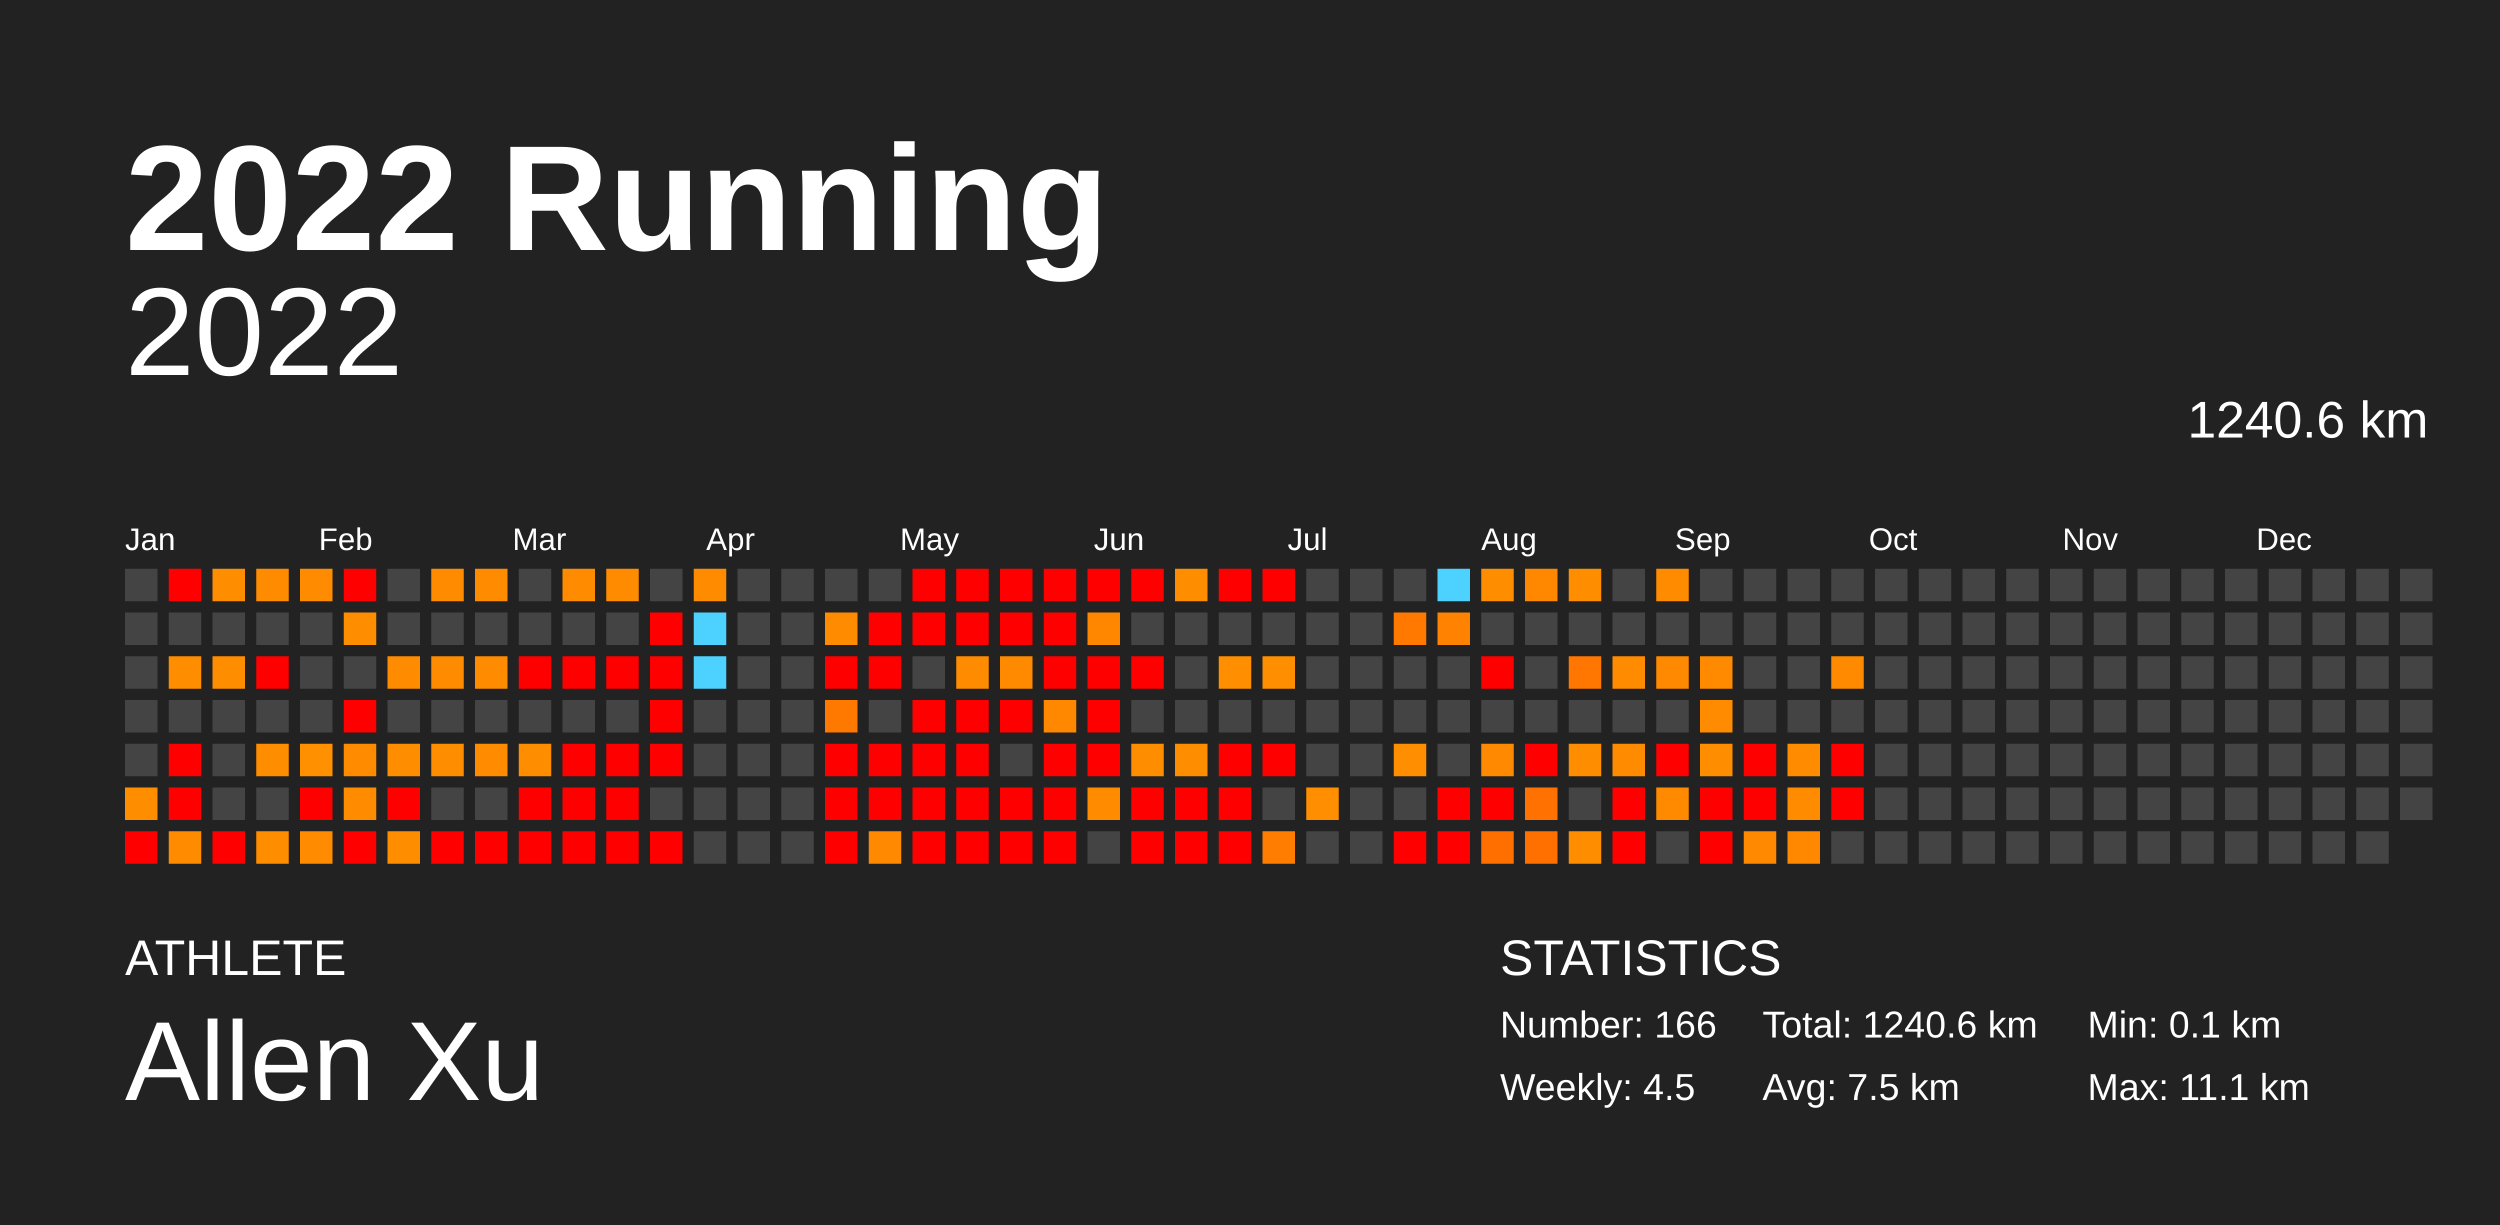
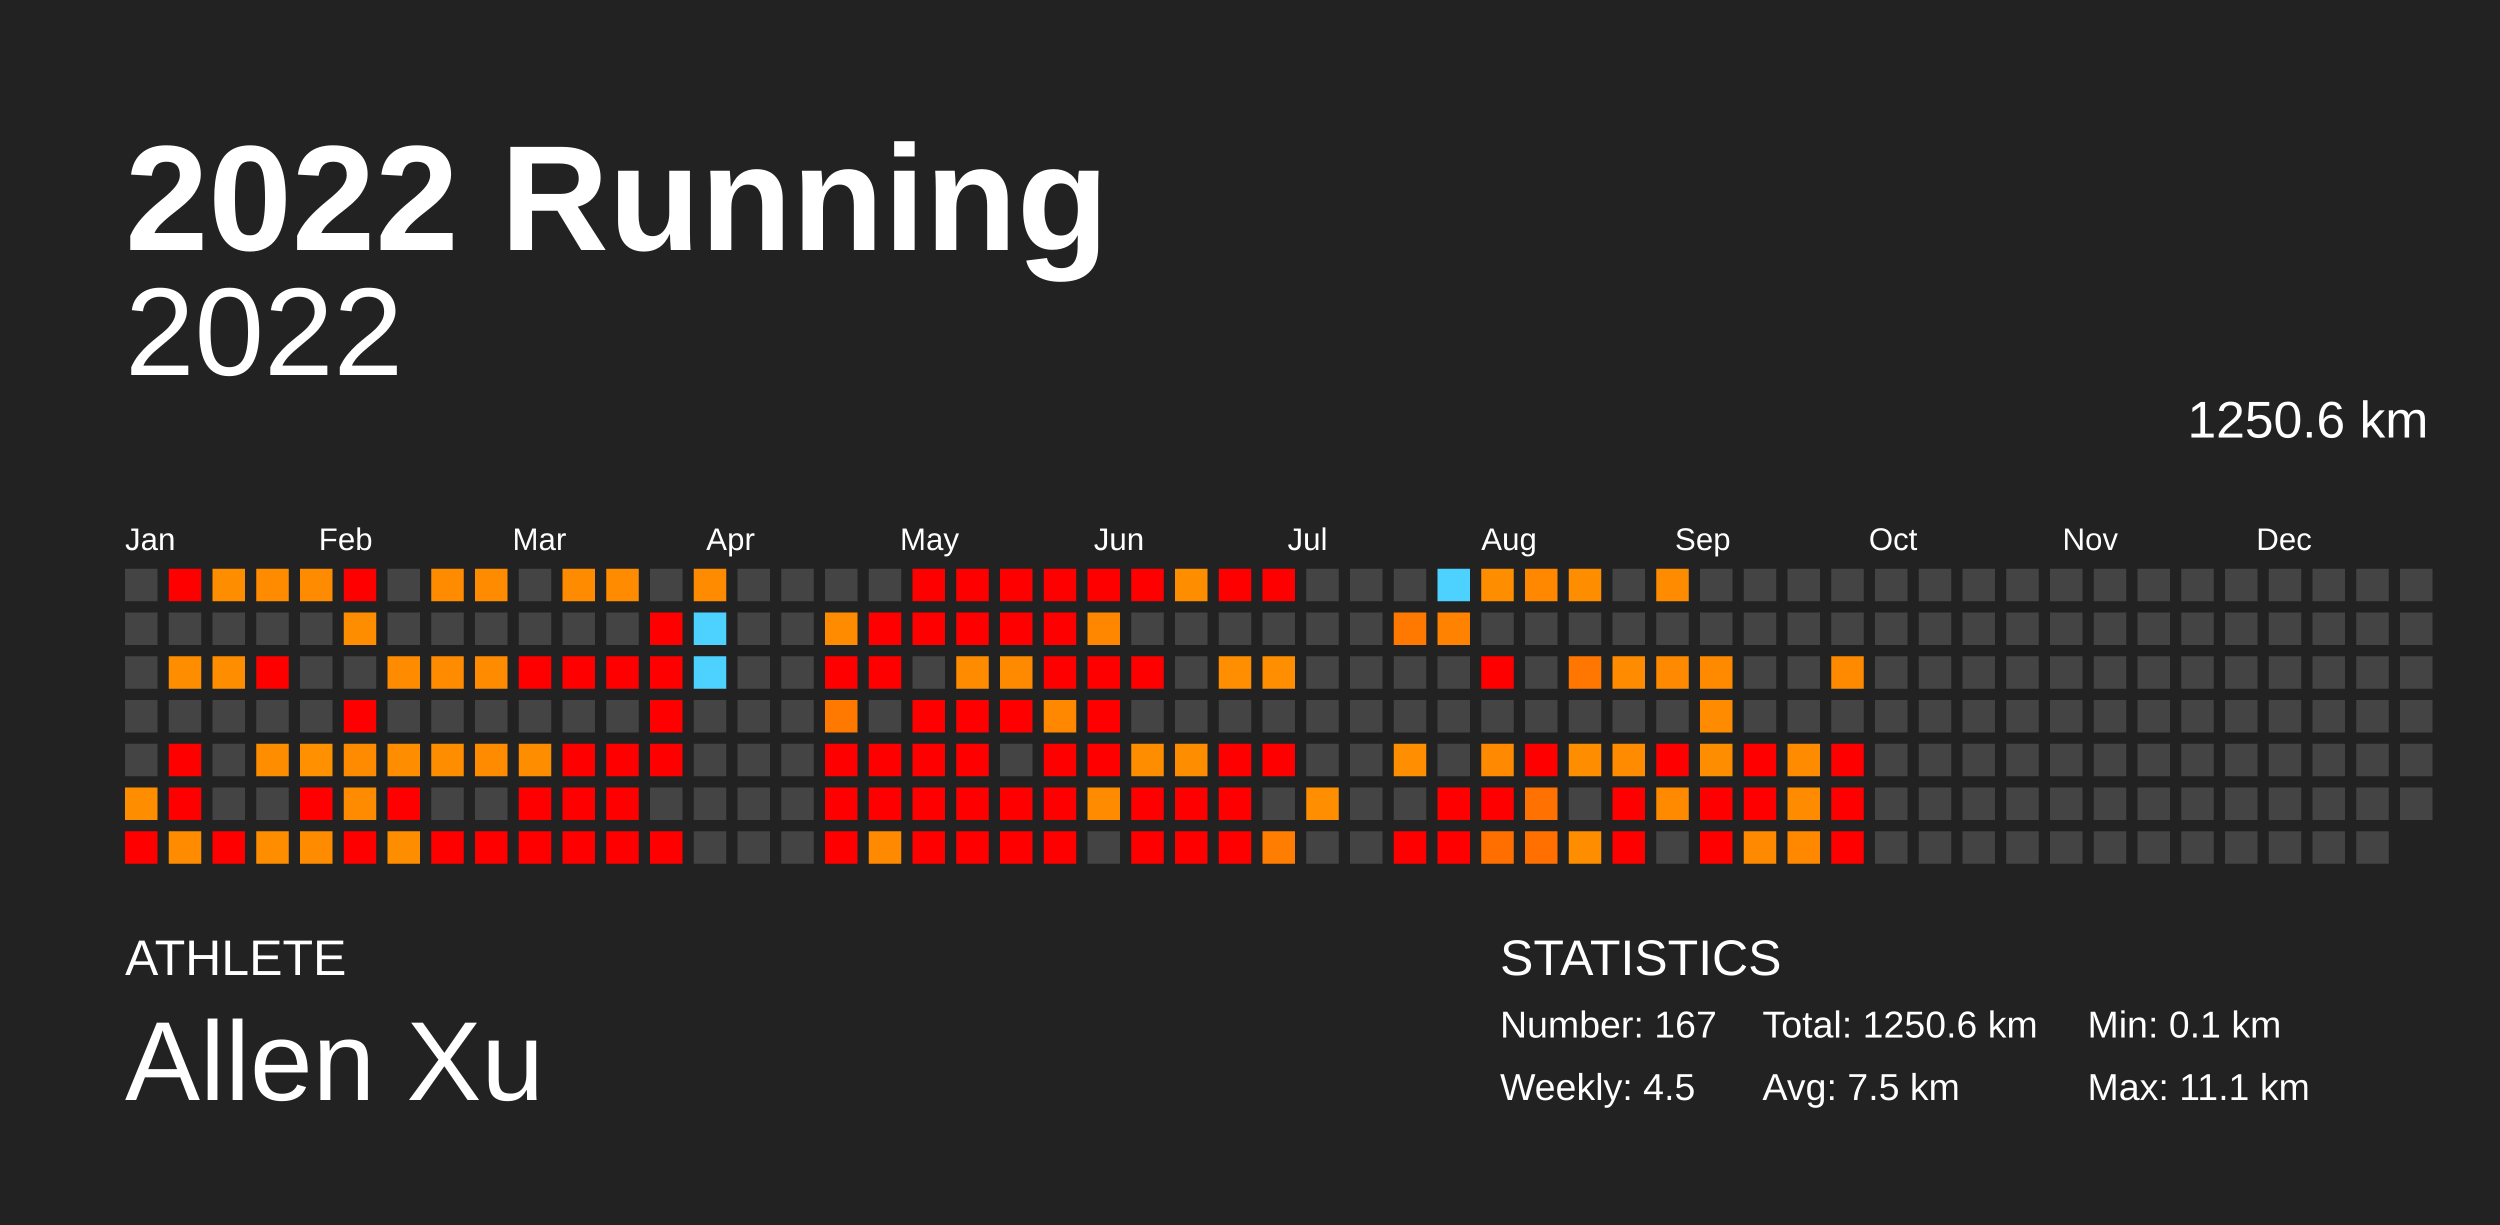
<svg xmlns="http://www.w3.org/2000/svg" baseProfile="full" height="98mm" version="1.1" viewBox="0,0,200,98" width="200mm">
  <defs />
  <rect fill="#222222" height="98" width="200" x="0" y="0" />
  <text fill="#FFFFFF" style="font-size:12px; font-family:Arial; font-weight:bold;" x="10" y="20">2022 Running</text>
  <text fill="#FFFFFF" style="font-size:4px; font-family:Arial" x="10" y="78">ATHLETE</text>
  <text fill="#FFFFFF" style="font-size:9px; font-family:Arial" x="10" y="88">Allen Xu</text>
  <text fill="#FFFFFF" style="font-size:4px; font-family:Arial" x="120" y="78">STATISTICS</text>
-   <text fill="#FFFFFF" style="font-size:3px; font-family:Arial" x="120" y="83">Number: 166</text>
+   <text fill="#FFFFFF" style="font-size:3px; font-family:Arial" x="120" y="83">Number: 167</text>
  <text fill="#FFFFFF" style="font-size:3px; font-family:Arial" x="120" y="88">Weekly: 4.5</text>
-   <text fill="#FFFFFF" style="font-size:3px; font-family:Arial" x="141" y="83">Total: 1240.6 km</text>
+   <text fill="#FFFFFF" style="font-size:3px; font-family:Arial" x="141" y="83">Total: 1250.6 km</text>
  <text fill="#FFFFFF" style="font-size:3px; font-family:Arial" x="141" y="88">Avg: 7.5 km</text>
  <text fill="#FFFFFF" style="font-size:3px; font-family:Arial" x="167" y="83">Min: 0.1 km</text>
  <text fill="#FFFFFF" style="font-size:3px; font-family:Arial" x="167" y="88">Max: 11.1 km</text>
  <text alignment-baseline="hanging" fill="#FFFFFF" style="font-size:10.0px; font-family:Arial;" x="10" y="30">2022</text>
-   <text alignment-baseline="hanging" fill="#FFFFFF" style="font-size:4.125px; font-family:Arial;" x="175" y="35">1240.6 km</text>
+   <text alignment-baseline="hanging" fill="#FFFFFF" style="font-size:4.125px; font-family:Arial;" x="175" y="35">1250.6 km</text>
  <text fill="#FFFFFF" style="font-size:2.5px; font-family:Arial" x="10.0" y="44">Jan</text>
  <text fill="#FFFFFF" style="font-size:2.5px; font-family:Arial" x="25.5" y="44">Feb</text>
  <text fill="#FFFFFF" style="font-size:2.5px; font-family:Arial" x="41.0" y="44">Mar</text>
  <text fill="#FFFFFF" style="font-size:2.5px; font-family:Arial" x="56.5" y="44">Apr</text>
  <text fill="#FFFFFF" style="font-size:2.5px; font-family:Arial" x="72.0" y="44">May</text>
  <text fill="#FFFFFF" style="font-size:2.5px; font-family:Arial" x="87.5" y="44">Jun</text>
  <text fill="#FFFFFF" style="font-size:2.5px; font-family:Arial" x="103.0" y="44">Jul</text>
  <text fill="#FFFFFF" style="font-size:2.5px; font-family:Arial" x="118.5" y="44">Aug</text>
  <text fill="#FFFFFF" style="font-size:2.5px; font-family:Arial" x="134.0" y="44">Sep</text>
  <text fill="#FFFFFF" style="font-size:2.5px; font-family:Arial" x="149.5" y="44">Oct</text>
  <text fill="#FFFFFF" style="font-size:2.5px; font-family:Arial" x="165.0" y="44">Nov</text>
  <text fill="#FFFFFF" style="font-size:2.5px; font-family:Arial" x="180.5" y="44">Dec</text>
  <rect fill="#444444" height="2.6" width="2.6" x="10.0" y="45.5" />
  <rect fill="#444444" height="2.6" width="2.6" x="10.0" y="49.0" />
  <rect fill="#444444" height="2.6" width="2.6" x="10.0" y="52.5" />
  <rect fill="#444444" height="2.6" width="2.6" x="10.0" y="56.0" />
  <rect fill="#444444" height="2.6" width="2.6" x="10.0" y="59.5" />
  <rect fill="#ff8d00" height="2.6" width="2.6" x="10.0" y="63.0" />
  <rect fill="red" height="2.6" width="2.6" x="10.0" y="66.5" />
  <rect fill="red" height="2.6" width="2.6" x="13.5" y="45.5" />
  <rect fill="#444444" height="2.6" width="2.6" x="13.5" y="49.0" />
  <rect fill="#ff8d00" height="2.6" width="2.6" x="13.5" y="52.5" />
  <rect fill="#444444" height="2.6" width="2.6" x="13.5" y="56.0" />
  <rect fill="red" height="2.6" width="2.6" x="13.5" y="59.5" />
  <rect fill="red" height="2.6" width="2.6" x="13.5" y="63.0" />
  <rect fill="#ff8c00" height="2.6" width="2.6" x="13.5" y="66.5" />
  <rect fill="#ff8d00" height="2.6" width="2.6" x="17.0" y="45.5" />
  <rect fill="#444444" height="2.6" width="2.6" x="17.0" y="49.0" />
  <rect fill="#ff8d00" height="2.6" width="2.6" x="17.0" y="52.5" />
  <rect fill="#444444" height="2.6" width="2.6" x="17.0" y="56.0" />
  <rect fill="#444444" height="2.6" width="2.6" x="17.0" y="59.5" />
  <rect fill="#444444" height="2.6" width="2.6" x="17.0" y="63.0" />
  <rect fill="red" height="2.6" width="2.6" x="17.0" y="66.5" />
  <rect fill="#ff8c00" height="2.6" width="2.6" x="20.5" y="45.5" />
  <rect fill="#444444" height="2.6" width="2.6" x="20.5" y="49.0" />
  <rect fill="red" height="2.6" width="2.6" x="20.5" y="52.5" />
  <rect fill="#444444" height="2.6" width="2.6" x="20.5" y="56.0" />
  <rect fill="#ff8d00" height="2.6" width="2.6" x="20.5" y="59.5" />
  <rect fill="#444444" height="2.6" width="2.6" x="20.5" y="63.0" />
  <rect fill="#ff8d00" height="2.6" width="2.6" x="20.5" y="66.5" />
  <rect fill="#ff8c00" height="2.6" width="2.6" x="24.0" y="45.5" />
  <rect fill="#444444" height="2.6" width="2.6" x="24.0" y="49.0" />
  <rect fill="#444444" height="2.6" width="2.6" x="24.0" y="52.5" />
  <rect fill="#444444" height="2.6" width="2.6" x="24.0" y="56.0" />
  <rect fill="#ff9100" height="2.6" width="2.6" x="24.0" y="59.5" />
  <rect fill="red" height="2.6" width="2.6" x="24.0" y="63.0" />
  <rect fill="#ff8c00" height="2.6" width="2.6" x="24.0" y="66.5" />
  <rect fill="red" height="2.6" width="2.6" x="27.5" y="45.5" />
  <rect fill="#ff8d00" height="2.6" width="2.6" x="27.5" y="49.0" />
  <rect fill="#444444" height="2.6" width="2.6" x="27.5" y="52.5" />
  <rect fill="red" height="2.6" width="2.6" x="27.5" y="56.0" />
  <rect fill="#ff8c00" height="2.6" width="2.6" x="27.5" y="59.5" />
  <rect fill="#ff8c00" height="2.6" width="2.6" x="27.5" y="63.0" />
  <rect fill="red" height="2.6" width="2.6" x="27.5" y="66.5" />
  <rect fill="#444444" height="2.6" width="2.6" x="31.0" y="45.5" />
  <rect fill="#444444" height="2.6" width="2.6" x="31.0" y="49.0" />
  <rect fill="#ff8c00" height="2.6" width="2.6" x="31.0" y="52.5" />
  <rect fill="#444444" height="2.6" width="2.6" x="31.0" y="56.0" />
  <rect fill="#ff8d00" height="2.6" width="2.6" x="31.0" y="59.5" />
  <rect fill="red" height="2.6" width="2.6" x="31.0" y="63.0" />
  <rect fill="#ff8d00" height="2.6" width="2.6" x="31.0" y="66.5" />
  <rect fill="#ff8c00" height="2.6" width="2.6" x="34.5" y="45.5" />
  <rect fill="#444444" height="2.6" width="2.6" x="34.5" y="49.0" />
  <rect fill="#ff8c00" height="2.6" width="2.6" x="34.5" y="52.5" />
  <rect fill="#444444" height="2.6" width="2.6" x="34.5" y="56.0" />
  <rect fill="#ff8d00" height="2.6" width="2.6" x="34.5" y="59.5" />
  <rect fill="#444444" height="2.6" width="2.6" x="34.5" y="63.0" />
  <rect fill="red" height="2.6" width="2.6" x="34.5" y="66.5" />
  <rect fill="#ff8c00" height="2.6" width="2.6" x="38.0" y="45.5" />
  <rect fill="#444444" height="2.6" width="2.6" x="38.0" y="49.0" />
  <rect fill="#ff8c00" height="2.6" width="2.6" x="38.0" y="52.5" />
  <rect fill="#444444" height="2.6" width="2.6" x="38.0" y="56.0" />
  <rect fill="#ff8c00" height="2.6" width="2.6" x="38.0" y="59.5" />
  <rect fill="#444444" height="2.6" width="2.6" x="38.0" y="63.0" />
  <rect fill="red" height="2.6" width="2.6" x="38.0" y="66.5" />
  <rect fill="#444444" height="2.6" width="2.6" x="41.5" y="45.5" />
  <rect fill="#444444" height="2.6" width="2.6" x="41.5" y="49.0" />
  <rect fill="red" height="2.6" width="2.6" x="41.5" y="52.5" />
  <rect fill="#444444" height="2.6" width="2.6" x="41.5" y="56.0" />
  <rect fill="#ff8d00" height="2.6" width="2.6" x="41.5" y="59.5" />
  <rect fill="red" height="2.6" width="2.6" x="41.5" y="63.0" />
  <rect fill="red" height="2.6" width="2.6" x="41.5" y="66.5" />
  <rect fill="#ff8c00" height="2.6" width="2.6" x="45.0" y="45.5" />
  <rect fill="#444444" height="2.6" width="2.6" x="45.0" y="49.0" />
  <rect fill="red" height="2.6" width="2.6" x="45.0" y="52.5" />
  <rect fill="#444444" height="2.6" width="2.6" x="45.0" y="56.0" />
  <rect fill="red" height="2.6" width="2.6" x="45.0" y="59.5" />
  <rect fill="red" height="2.6" width="2.6" x="45.0" y="63.0" />
  <rect fill="red" height="2.6" width="2.6" x="45.0" y="66.5" />
  <rect fill="#ff8c00" height="2.6" width="2.6" x="48.5" y="45.5" />
  <rect fill="#444444" height="2.6" width="2.6" x="48.5" y="49.0" />
  <rect fill="red" height="2.6" width="2.6" x="48.5" y="52.5" />
  <rect fill="#444444" height="2.6" width="2.6" x="48.5" y="56.0" />
  <rect fill="red" height="2.6" width="2.6" x="48.5" y="59.5" />
  <rect fill="red" height="2.6" width="2.6" x="48.5" y="63.0" />
  <rect fill="red" height="2.6" width="2.6" x="48.5" y="66.5" />
  <rect fill="#444444" height="2.6" width="2.6" x="52.0" y="45.5" />
  <rect fill="red" height="2.6" width="2.6" x="52.0" y="49.0" />
  <rect fill="red" height="2.6" width="2.6" x="52.0" y="52.5" />
  <rect fill="red" height="2.6" width="2.6" x="52.0" y="56.0" />
  <rect fill="red" height="2.6" width="2.6" x="52.0" y="59.5" />
  <rect fill="#444444" height="2.6" width="2.6" x="52.0" y="63.0" />
  <rect fill="red" height="2.6" width="2.6" x="52.0" y="66.5" />
  <rect fill="#ff8b00" height="2.6" width="2.6" x="55.5" y="45.5" />
  <rect fill="#4dd2ff" height="2.6" width="2.6" x="55.5" y="49.0" />
  <rect fill="#4dd2ff" height="2.6" width="2.6" x="55.5" y="52.5" />
  <rect fill="#444444" height="2.6" width="2.6" x="55.5" y="56.0" />
  <rect fill="#444444" height="2.6" width="2.6" x="55.5" y="59.5" />
  <rect fill="#444444" height="2.6" width="2.6" x="55.5" y="63.0" />
  <rect fill="#444444" height="2.6" width="2.6" x="55.5" y="66.5" />
  <rect fill="#444444" height="2.6" width="2.6" x="59.0" y="45.5" />
  <rect fill="#444444" height="2.6" width="2.6" x="59.0" y="49.0" />
  <rect fill="#444444" height="2.6" width="2.6" x="59.0" y="52.5" />
  <rect fill="#444444" height="2.6" width="2.6" x="59.0" y="56.0" />
  <rect fill="#444444" height="2.6" width="2.6" x="59.0" y="59.5" />
  <rect fill="#444444" height="2.6" width="2.6" x="59.0" y="63.0" />
  <rect fill="#444444" height="2.6" width="2.6" x="59.0" y="66.5" />
  <rect fill="#444444" height="2.6" width="2.6" x="62.5" y="45.5" />
  <rect fill="#444444" height="2.6" width="2.6" x="62.5" y="49.0" />
  <rect fill="#444444" height="2.6" width="2.6" x="62.5" y="52.5" />
  <rect fill="#444444" height="2.6" width="2.6" x="62.5" y="56.0" />
  <rect fill="#444444" height="2.6" width="2.6" x="62.5" y="59.5" />
  <rect fill="#444444" height="2.6" width="2.6" x="62.5" y="63.0" />
  <rect fill="#444444" height="2.6" width="2.6" x="62.5" y="66.5" />
  <rect fill="#444444" height="2.6" width="2.6" x="66.0" y="45.5" />
  <rect fill="#ff8b00" height="2.6" width="2.6" x="66.0" y="49.0" />
  <rect fill="red" height="2.6" width="2.6" x="66.0" y="52.5" />
  <rect fill="#ff7800" height="2.6" width="2.6" x="66.0" y="56.0" />
  <rect fill="red" height="2.6" width="2.6" x="66.0" y="59.5" />
  <rect fill="red" height="2.6" width="2.6" x="66.0" y="63.0" />
  <rect fill="red" height="2.6" width="2.6" x="66.0" y="66.5" />
  <rect fill="#444444" height="2.6" width="2.6" x="69.5" y="45.5" />
  <rect fill="red" height="2.6" width="2.6" x="69.5" y="49.0" />
  <rect fill="red" height="2.6" width="2.6" x="69.5" y="52.5" />
  <rect fill="#444444" height="2.6" width="2.6" x="69.5" y="56.0" />
  <rect fill="red" height="2.6" width="2.6" x="69.5" y="59.5" />
  <rect fill="red" height="2.6" width="2.6" x="69.5" y="63.0" />
  <rect fill="#ff8900" height="2.6" width="2.6" x="69.5" y="66.5" />
  <rect fill="red" height="2.6" width="2.6" x="73.0" y="45.5" />
  <rect fill="red" height="2.6" width="2.6" x="73.0" y="49.0" />
  <rect fill="#444444" height="2.6" width="2.6" x="73.0" y="52.5" />
  <rect fill="red" height="2.6" width="2.6" x="73.0" y="56.0" />
  <rect fill="red" height="2.6" width="2.6" x="73.0" y="59.5" />
  <rect fill="red" height="2.6" width="2.6" x="73.0" y="63.0" />
  <rect fill="red" height="2.6" width="2.6" x="73.0" y="66.5" />
  <rect fill="red" height="2.6" width="2.6" x="76.5" y="45.5" />
  <rect fill="red" height="2.6" width="2.6" x="76.5" y="49.0" />
  <rect fill="#ff8c00" height="2.6" width="2.6" x="76.5" y="52.5" />
  <rect fill="red" height="2.6" width="2.6" x="76.5" y="56.0" />
  <rect fill="red" height="2.6" width="2.6" x="76.5" y="59.5" />
  <rect fill="red" height="2.6" width="2.6" x="76.5" y="63.0" />
  <rect fill="red" height="2.6" width="2.6" x="76.5" y="66.5" />
  <rect fill="red" height="2.6" width="2.6" x="80.0" y="45.5" />
  <rect fill="red" height="2.6" width="2.6" x="80.0" y="49.0" />
  <rect fill="#ff8a00" height="2.6" width="2.6" x="80.0" y="52.5" />
  <rect fill="red" height="2.6" width="2.6" x="80.0" y="56.0" />
  <rect fill="#444444" height="2.6" width="2.6" x="80.0" y="59.5" />
  <rect fill="red" height="2.6" width="2.6" x="80.0" y="63.0" />
  <rect fill="red" height="2.6" width="2.6" x="80.0" y="66.5" />
  <rect fill="red" height="2.6" width="2.6" x="83.5" y="45.5" />
  <rect fill="red" height="2.6" width="2.6" x="83.5" y="49.0" />
  <rect fill="red" height="2.6" width="2.6" x="83.5" y="52.5" />
  <rect fill="#ff8800" height="2.6" width="2.6" x="83.5" y="56.0" />
  <rect fill="red" height="2.6" width="2.6" x="83.5" y="59.5" />
  <rect fill="red" height="2.6" width="2.6" x="83.5" y="63.0" />
  <rect fill="red" height="2.6" width="2.6" x="83.5" y="66.5" />
  <rect fill="red" height="2.6" width="2.6" x="87.0" y="45.5" />
  <rect fill="#ff8700" height="2.6" width="2.6" x="87.0" y="49.0" />
  <rect fill="red" height="2.6" width="2.6" x="87.0" y="52.5" />
  <rect fill="red" height="2.6" width="2.6" x="87.0" y="56.0" />
  <rect fill="red" height="2.6" width="2.6" x="87.0" y="59.5" />
  <rect fill="#ff8c00" height="2.6" width="2.6" x="87.0" y="63.0" />
  <rect fill="#444444" height="2.6" width="2.6" x="87.0" y="66.5" />
  <rect fill="red" height="2.6" width="2.6" x="90.5" y="45.5" />
  <rect fill="#444444" height="2.6" width="2.6" x="90.5" y="49.0" />
  <rect fill="red" height="2.6" width="2.6" x="90.5" y="52.5" />
  <rect fill="#444444" height="2.6" width="2.6" x="90.5" y="56.0" />
  <rect fill="#ff8d00" height="2.6" width="2.6" x="90.5" y="59.5" />
  <rect fill="red" height="2.6" width="2.6" x="90.5" y="63.0" />
  <rect fill="red" height="2.6" width="2.6" x="90.5" y="66.5" />
  <rect fill="#ff8d00" height="2.6" width="2.6" x="94.0" y="45.5" />
  <rect fill="#444444" height="2.6" width="2.6" x="94.0" y="49.0" />
  <rect fill="#444444" height="2.6" width="2.6" x="94.0" y="52.5" />
  <rect fill="#444444" height="2.6" width="2.6" x="94.0" y="56.0" />
  <rect fill="#ff8d00" height="2.6" width="2.6" x="94.0" y="59.5" />
  <rect fill="red" height="2.6" width="2.6" x="94.0" y="63.0" />
  <rect fill="red" height="2.6" width="2.6" x="94.0" y="66.5" />
  <rect fill="red" height="2.6" width="2.6" x="97.5" y="45.5" />
  <rect fill="#444444" height="2.6" width="2.6" x="97.5" y="49.0" />
  <rect fill="#ff8e00" height="2.6" width="2.6" x="97.5" y="52.5" />
  <rect fill="#444444" height="2.6" width="2.6" x="97.5" y="56.0" />
  <rect fill="red" height="2.6" width="2.6" x="97.5" y="59.5" />
  <rect fill="red" height="2.6" width="2.6" x="97.5" y="63.0" />
  <rect fill="red" height="2.6" width="2.6" x="97.5" y="66.5" />
  <rect fill="red" height="2.6" width="2.6" x="101.0" y="45.5" />
  <rect fill="#444444" height="2.6" width="2.6" x="101.0" y="49.0" />
  <rect fill="#ff8e00" height="2.6" width="2.6" x="101.0" y="52.5" />
  <rect fill="#444444" height="2.6" width="2.6" x="101.0" y="56.0" />
  <rect fill="red" height="2.6" width="2.6" x="101.0" y="59.5" />
  <rect fill="#444444" height="2.6" width="2.6" x="101.0" y="63.0" />
  <rect fill="#ff7d00" height="2.6" width="2.6" x="101.0" y="66.5" />
  <rect fill="#444444" height="2.6" width="2.6" x="104.5" y="45.5" />
  <rect fill="#444444" height="2.6" width="2.6" x="104.5" y="49.0" />
  <rect fill="#444444" height="2.6" width="2.6" x="104.5" y="52.5" />
  <rect fill="#444444" height="2.6" width="2.6" x="104.5" y="56.0" />
  <rect fill="#444444" height="2.6" width="2.6" x="104.5" y="59.5" />
  <rect fill="#ff8e00" height="2.6" width="2.6" x="104.5" y="63.0" />
  <rect fill="#444444" height="2.6" width="2.6" x="104.5" y="66.5" />
  <rect fill="#444444" height="2.6" width="2.6" x="108.0" y="45.5" />
  <rect fill="#444444" height="2.6" width="2.6" x="108.0" y="49.0" />
  <rect fill="#444444" height="2.6" width="2.6" x="108.0" y="52.5" />
  <rect fill="#444444" height="2.6" width="2.6" x="108.0" y="56.0" />
  <rect fill="#444444" height="2.6" width="2.6" x="108.0" y="59.5" />
  <rect fill="#444444" height="2.6" width="2.6" x="108.0" y="63.0" />
  <rect fill="#444444" height="2.6" width="2.6" x="108.0" y="66.5" />
  <rect fill="#444444" height="2.6" width="2.6" x="111.5" y="45.5" />
  <rect fill="#ff7900" height="2.6" width="2.6" x="111.5" y="49.0" />
  <rect fill="#444444" height="2.6" width="2.6" x="111.5" y="52.5" />
  <rect fill="#444444" height="2.6" width="2.6" x="111.5" y="56.0" />
  <rect fill="#ff8e00" height="2.6" width="2.6" x="111.5" y="59.5" />
  <rect fill="#444444" height="2.6" width="2.6" x="111.5" y="63.0" />
  <rect fill="red" height="2.6" width="2.6" x="111.5" y="66.5" />
  <rect fill="#4dd2ff" height="2.6" width="2.6" x="115.0" y="45.5" />
  <rect fill="#ff8200" height="2.6" width="2.6" x="115.0" y="49.0" />
  <rect fill="#444444" height="2.6" width="2.6" x="115.0" y="52.5" />
  <rect fill="#444444" height="2.6" width="2.6" x="115.0" y="56.0" />
  <rect fill="#444444" height="2.6" width="2.6" x="115.0" y="59.5" />
  <rect fill="red" height="2.6" width="2.6" x="115.0" y="63.0" />
  <rect fill="red" height="2.6" width="2.6" x="115.0" y="66.5" />
  <rect fill="#ff8d00" height="2.6" width="2.6" x="118.5" y="45.5" />
  <rect fill="#444444" height="2.6" width="2.6" x="118.5" y="49.0" />
  <rect fill="red" height="2.6" width="2.6" x="118.5" y="52.5" />
  <rect fill="#444444" height="2.6" width="2.6" x="118.5" y="56.0" />
  <rect fill="#ff8900" height="2.6" width="2.6" x="118.5" y="59.5" />
  <rect fill="red" height="2.6" width="2.6" x="118.5" y="63.0" />
  <rect fill="#ff6f00" height="2.6" width="2.6" x="118.5" y="66.5" />
  <rect fill="#ff8800" height="2.6" width="2.6" x="122.0" y="45.5" />
  <rect fill="#444444" height="2.6" width="2.6" x="122.0" y="49.0" />
  <rect fill="#444444" height="2.6" width="2.6" x="122.0" y="52.5" />
  <rect fill="#444444" height="2.6" width="2.6" x="122.0" y="56.0" />
  <rect fill="red" height="2.6" width="2.6" x="122.0" y="59.5" />
  <rect fill="#ff7100" height="2.6" width="2.6" x="122.0" y="63.0" />
  <rect fill="#ff7000" height="2.6" width="2.6" x="122.0" y="66.5" />
  <rect fill="#ff8d00" height="2.6" width="2.6" x="125.5" y="45.5" />
  <rect fill="#444444" height="2.6" width="2.6" x="125.5" y="49.0" />
  <rect fill="#ff7600" height="2.6" width="2.6" x="125.5" y="52.5" />
  <rect fill="#444444" height="2.6" width="2.6" x="125.5" y="56.0" />
  <rect fill="#ff8d00" height="2.6" width="2.6" x="125.5" y="59.5" />
  <rect fill="#444444" height="2.6" width="2.6" x="125.5" y="63.0" />
  <rect fill="#ff8d00" height="2.6" width="2.6" x="125.5" y="66.5" />
  <rect fill="#444444" height="2.6" width="2.6" x="129.0" y="45.5" />
  <rect fill="#444444" height="2.6" width="2.6" x="129.0" y="49.0" />
  <rect fill="#ff8b00" height="2.6" width="2.6" x="129.0" y="52.5" />
  <rect fill="#444444" height="2.6" width="2.6" x="129.0" y="56.0" />
  <rect fill="#ff8b00" height="2.6" width="2.6" x="129.0" y="59.5" />
  <rect fill="red" height="2.6" width="2.6" x="129.0" y="63.0" />
  <rect fill="red" height="2.6" width="2.6" x="129.0" y="66.5" />
  <rect fill="#ff8b00" height="2.6" width="2.6" x="132.5" y="45.5" />
  <rect fill="#444444" height="2.6" width="2.6" x="132.5" y="49.0" />
  <rect fill="#ff8900" height="2.6" width="2.6" x="132.5" y="52.5" />
  <rect fill="#444444" height="2.6" width="2.6" x="132.5" y="56.0" />
  <rect fill="red" height="2.6" width="2.6" x="132.5" y="59.5" />
  <rect fill="#ff8a00" height="2.6" width="2.6" x="132.5" y="63.0" />
  <rect fill="#444444" height="2.6" width="2.6" x="132.5" y="66.5" />
  <rect fill="#444444" height="2.6" width="2.6" x="136.0" y="45.5" />
  <rect fill="#444444" height="2.6" width="2.6" x="136.0" y="49.0" />
  <rect fill="#ff8a00" height="2.6" width="2.6" x="136.0" y="52.5" />
  <rect fill="#ff8b00" height="2.6" width="2.6" x="136.0" y="56.0" />
  <rect fill="#ff8d00" height="2.6" width="2.6" x="136.0" y="59.5" />
  <rect fill="red" height="2.6" width="2.6" x="136.0" y="63.0" />
  <rect fill="red" height="2.6" width="2.6" x="136.0" y="66.5" />
  <rect fill="#444444" height="2.6" width="2.6" x="139.5" y="45.5" />
  <rect fill="#444444" height="2.6" width="2.6" x="139.5" y="49.0" />
  <rect fill="#444444" height="2.6" width="2.6" x="139.5" y="52.5" />
  <rect fill="#444444" height="2.6" width="2.6" x="139.5" y="56.0" />
  <rect fill="red" height="2.6" width="2.6" x="139.5" y="59.5" />
  <rect fill="red" height="2.6" width="2.6" x="139.5" y="63.0" />
  <rect fill="#ff8900" height="2.6" width="2.6" x="139.5" y="66.5" />
  <rect fill="#444444" height="2.6" width="2.6" x="143.0" y="45.5" />
  <rect fill="#444444" height="2.6" width="2.6" x="143.0" y="49.0" />
  <rect fill="#444444" height="2.6" width="2.6" x="143.0" y="52.5" />
  <rect fill="#444444" height="2.6" width="2.6" x="143.0" y="56.0" />
  <rect fill="#ff8c00" height="2.6" width="2.6" x="143.0" y="59.5" />
  <rect fill="#ff8b00" height="2.6" width="2.6" x="143.0" y="63.0" />
  <rect fill="#ff8800" height="2.6" width="2.6" x="143.0" y="66.5" />
  <rect fill="#444444" height="2.6" width="2.6" x="146.5" y="45.5" />
  <rect fill="#444444" height="2.6" width="2.6" x="146.5" y="49.0" />
  <rect fill="#ff8a00" height="2.6" width="2.6" x="146.5" y="52.5" />
  <rect fill="#444444" height="2.6" width="2.6" x="146.5" y="56.0" />
  <rect fill="red" height="2.6" width="2.6" x="146.5" y="59.5" />
  <rect fill="red" height="2.6" width="2.6" x="146.5" y="63.0" />
-   <rect fill="#444444" height="2.6" width="2.6" x="146.5" y="66.5" />
+   <rect fill="red" height="2.6" width="2.6" x="146.5" y="66.5" />
  <rect fill="#444444" height="2.6" width="2.6" x="150.0" y="45.5" />
  <rect fill="#444444" height="2.6" width="2.6" x="150.0" y="49.0" />
  <rect fill="#444444" height="2.6" width="2.6" x="150.0" y="52.5" />
  <rect fill="#444444" height="2.6" width="2.6" x="150.0" y="56.0" />
  <rect fill="#444444" height="2.6" width="2.6" x="150.0" y="59.5" />
  <rect fill="#444444" height="2.6" width="2.6" x="150.0" y="63.0" />
  <rect fill="#444444" height="2.6" width="2.6" x="150.0" y="66.5" />
  <rect fill="#444444" height="2.6" width="2.6" x="153.5" y="45.5" />
  <rect fill="#444444" height="2.6" width="2.6" x="153.5" y="49.0" />
  <rect fill="#444444" height="2.6" width="2.6" x="153.5" y="52.5" />
  <rect fill="#444444" height="2.6" width="2.6" x="153.5" y="56.0" />
  <rect fill="#444444" height="2.6" width="2.6" x="153.5" y="59.5" />
  <rect fill="#444444" height="2.6" width="2.6" x="153.5" y="63.0" />
  <rect fill="#444444" height="2.6" width="2.6" x="153.5" y="66.5" />
  <rect fill="#444444" height="2.6" width="2.6" x="157.0" y="45.5" />
  <rect fill="#444444" height="2.6" width="2.6" x="157.0" y="49.0" />
  <rect fill="#444444" height="2.6" width="2.6" x="157.0" y="52.5" />
  <rect fill="#444444" height="2.6" width="2.6" x="157.0" y="56.0" />
  <rect fill="#444444" height="2.6" width="2.6" x="157.0" y="59.5" />
  <rect fill="#444444" height="2.6" width="2.6" x="157.0" y="63.0" />
  <rect fill="#444444" height="2.6" width="2.6" x="157.0" y="66.5" />
  <rect fill="#444444" height="2.6" width="2.6" x="160.5" y="45.5" />
  <rect fill="#444444" height="2.6" width="2.6" x="160.5" y="49.0" />
  <rect fill="#444444" height="2.6" width="2.6" x="160.5" y="52.5" />
  <rect fill="#444444" height="2.6" width="2.6" x="160.5" y="56.0" />
  <rect fill="#444444" height="2.6" width="2.6" x="160.5" y="59.5" />
  <rect fill="#444444" height="2.6" width="2.6" x="160.5" y="63.0" />
  <rect fill="#444444" height="2.6" width="2.6" x="160.5" y="66.5" />
  <rect fill="#444444" height="2.6" width="2.6" x="164.0" y="45.5" />
  <rect fill="#444444" height="2.6" width="2.6" x="164.0" y="49.0" />
  <rect fill="#444444" height="2.6" width="2.6" x="164.0" y="52.5" />
  <rect fill="#444444" height="2.6" width="2.6" x="164.0" y="56.0" />
  <rect fill="#444444" height="2.6" width="2.6" x="164.0" y="59.5" />
  <rect fill="#444444" height="2.6" width="2.6" x="164.0" y="63.0" />
  <rect fill="#444444" height="2.6" width="2.6" x="164.0" y="66.5" />
  <rect fill="#444444" height="2.6" width="2.6" x="167.5" y="45.5" />
  <rect fill="#444444" height="2.6" width="2.6" x="167.5" y="49.0" />
  <rect fill="#444444" height="2.6" width="2.6" x="167.5" y="52.5" />
  <rect fill="#444444" height="2.6" width="2.6" x="167.5" y="56.0" />
  <rect fill="#444444" height="2.6" width="2.6" x="167.5" y="59.5" />
  <rect fill="#444444" height="2.6" width="2.6" x="167.5" y="63.0" />
  <rect fill="#444444" height="2.6" width="2.6" x="167.5" y="66.5" />
  <rect fill="#444444" height="2.6" width="2.6" x="171.0" y="45.5" />
  <rect fill="#444444" height="2.6" width="2.6" x="171.0" y="49.0" />
  <rect fill="#444444" height="2.6" width="2.6" x="171.0" y="52.5" />
  <rect fill="#444444" height="2.6" width="2.6" x="171.0" y="56.0" />
  <rect fill="#444444" height="2.6" width="2.6" x="171.0" y="59.5" />
  <rect fill="#444444" height="2.6" width="2.6" x="171.0" y="63.0" />
  <rect fill="#444444" height="2.6" width="2.6" x="171.0" y="66.5" />
  <rect fill="#444444" height="2.6" width="2.6" x="174.5" y="45.5" />
  <rect fill="#444444" height="2.6" width="2.6" x="174.5" y="49.0" />
  <rect fill="#444444" height="2.6" width="2.6" x="174.5" y="52.5" />
  <rect fill="#444444" height="2.6" width="2.6" x="174.5" y="56.0" />
  <rect fill="#444444" height="2.6" width="2.6" x="174.5" y="59.5" />
  <rect fill="#444444" height="2.6" width="2.6" x="174.5" y="63.0" />
  <rect fill="#444444" height="2.6" width="2.6" x="174.5" y="66.5" />
  <rect fill="#444444" height="2.6" width="2.6" x="178.0" y="45.5" />
  <rect fill="#444444" height="2.6" width="2.6" x="178.0" y="49.0" />
  <rect fill="#444444" height="2.6" width="2.6" x="178.0" y="52.5" />
  <rect fill="#444444" height="2.6" width="2.6" x="178.0" y="56.0" />
  <rect fill="#444444" height="2.6" width="2.6" x="178.0" y="59.5" />
  <rect fill="#444444" height="2.6" width="2.6" x="178.0" y="63.0" />
  <rect fill="#444444" height="2.6" width="2.6" x="178.0" y="66.5" />
  <rect fill="#444444" height="2.6" width="2.6" x="181.5" y="45.5" />
  <rect fill="#444444" height="2.6" width="2.6" x="181.5" y="49.0" />
  <rect fill="#444444" height="2.6" width="2.6" x="181.5" y="52.5" />
  <rect fill="#444444" height="2.6" width="2.6" x="181.5" y="56.0" />
  <rect fill="#444444" height="2.6" width="2.6" x="181.5" y="59.5" />
  <rect fill="#444444" height="2.6" width="2.6" x="181.5" y="63.0" />
  <rect fill="#444444" height="2.6" width="2.6" x="181.5" y="66.5" />
  <rect fill="#444444" height="2.6" width="2.6" x="185.0" y="45.5" />
  <rect fill="#444444" height="2.6" width="2.6" x="185.0" y="49.0" />
  <rect fill="#444444" height="2.6" width="2.6" x="185.0" y="52.5" />
  <rect fill="#444444" height="2.6" width="2.6" x="185.0" y="56.0" />
  <rect fill="#444444" height="2.6" width="2.6" x="185.0" y="59.5" />
  <rect fill="#444444" height="2.6" width="2.6" x="185.0" y="63.0" />
  <rect fill="#444444" height="2.6" width="2.6" x="185.0" y="66.5" />
  <rect fill="#444444" height="2.6" width="2.6" x="188.5" y="45.5" />
  <rect fill="#444444" height="2.6" width="2.6" x="188.5" y="49.0" />
  <rect fill="#444444" height="2.6" width="2.6" x="188.5" y="52.5" />
  <rect fill="#444444" height="2.6" width="2.6" x="188.5" y="56.0" />
  <rect fill="#444444" height="2.6" width="2.6" x="188.5" y="59.5" />
  <rect fill="#444444" height="2.6" width="2.6" x="188.5" y="63.0" />
  <rect fill="#444444" height="2.6" width="2.6" x="188.5" y="66.5" />
  <rect fill="#444444" height="2.6" width="2.6" x="192.0" y="45.5" />
  <rect fill="#444444" height="2.6" width="2.6" x="192.0" y="49.0" />
  <rect fill="#444444" height="2.6" width="2.6" x="192.0" y="52.5" />
  <rect fill="#444444" height="2.6" width="2.6" x="192.0" y="56.0" />
  <rect fill="#444444" height="2.6" width="2.6" x="192.0" y="59.5" />
  <rect fill="#444444" height="2.6" width="2.6" x="192.0" y="63.0" />
</svg>
